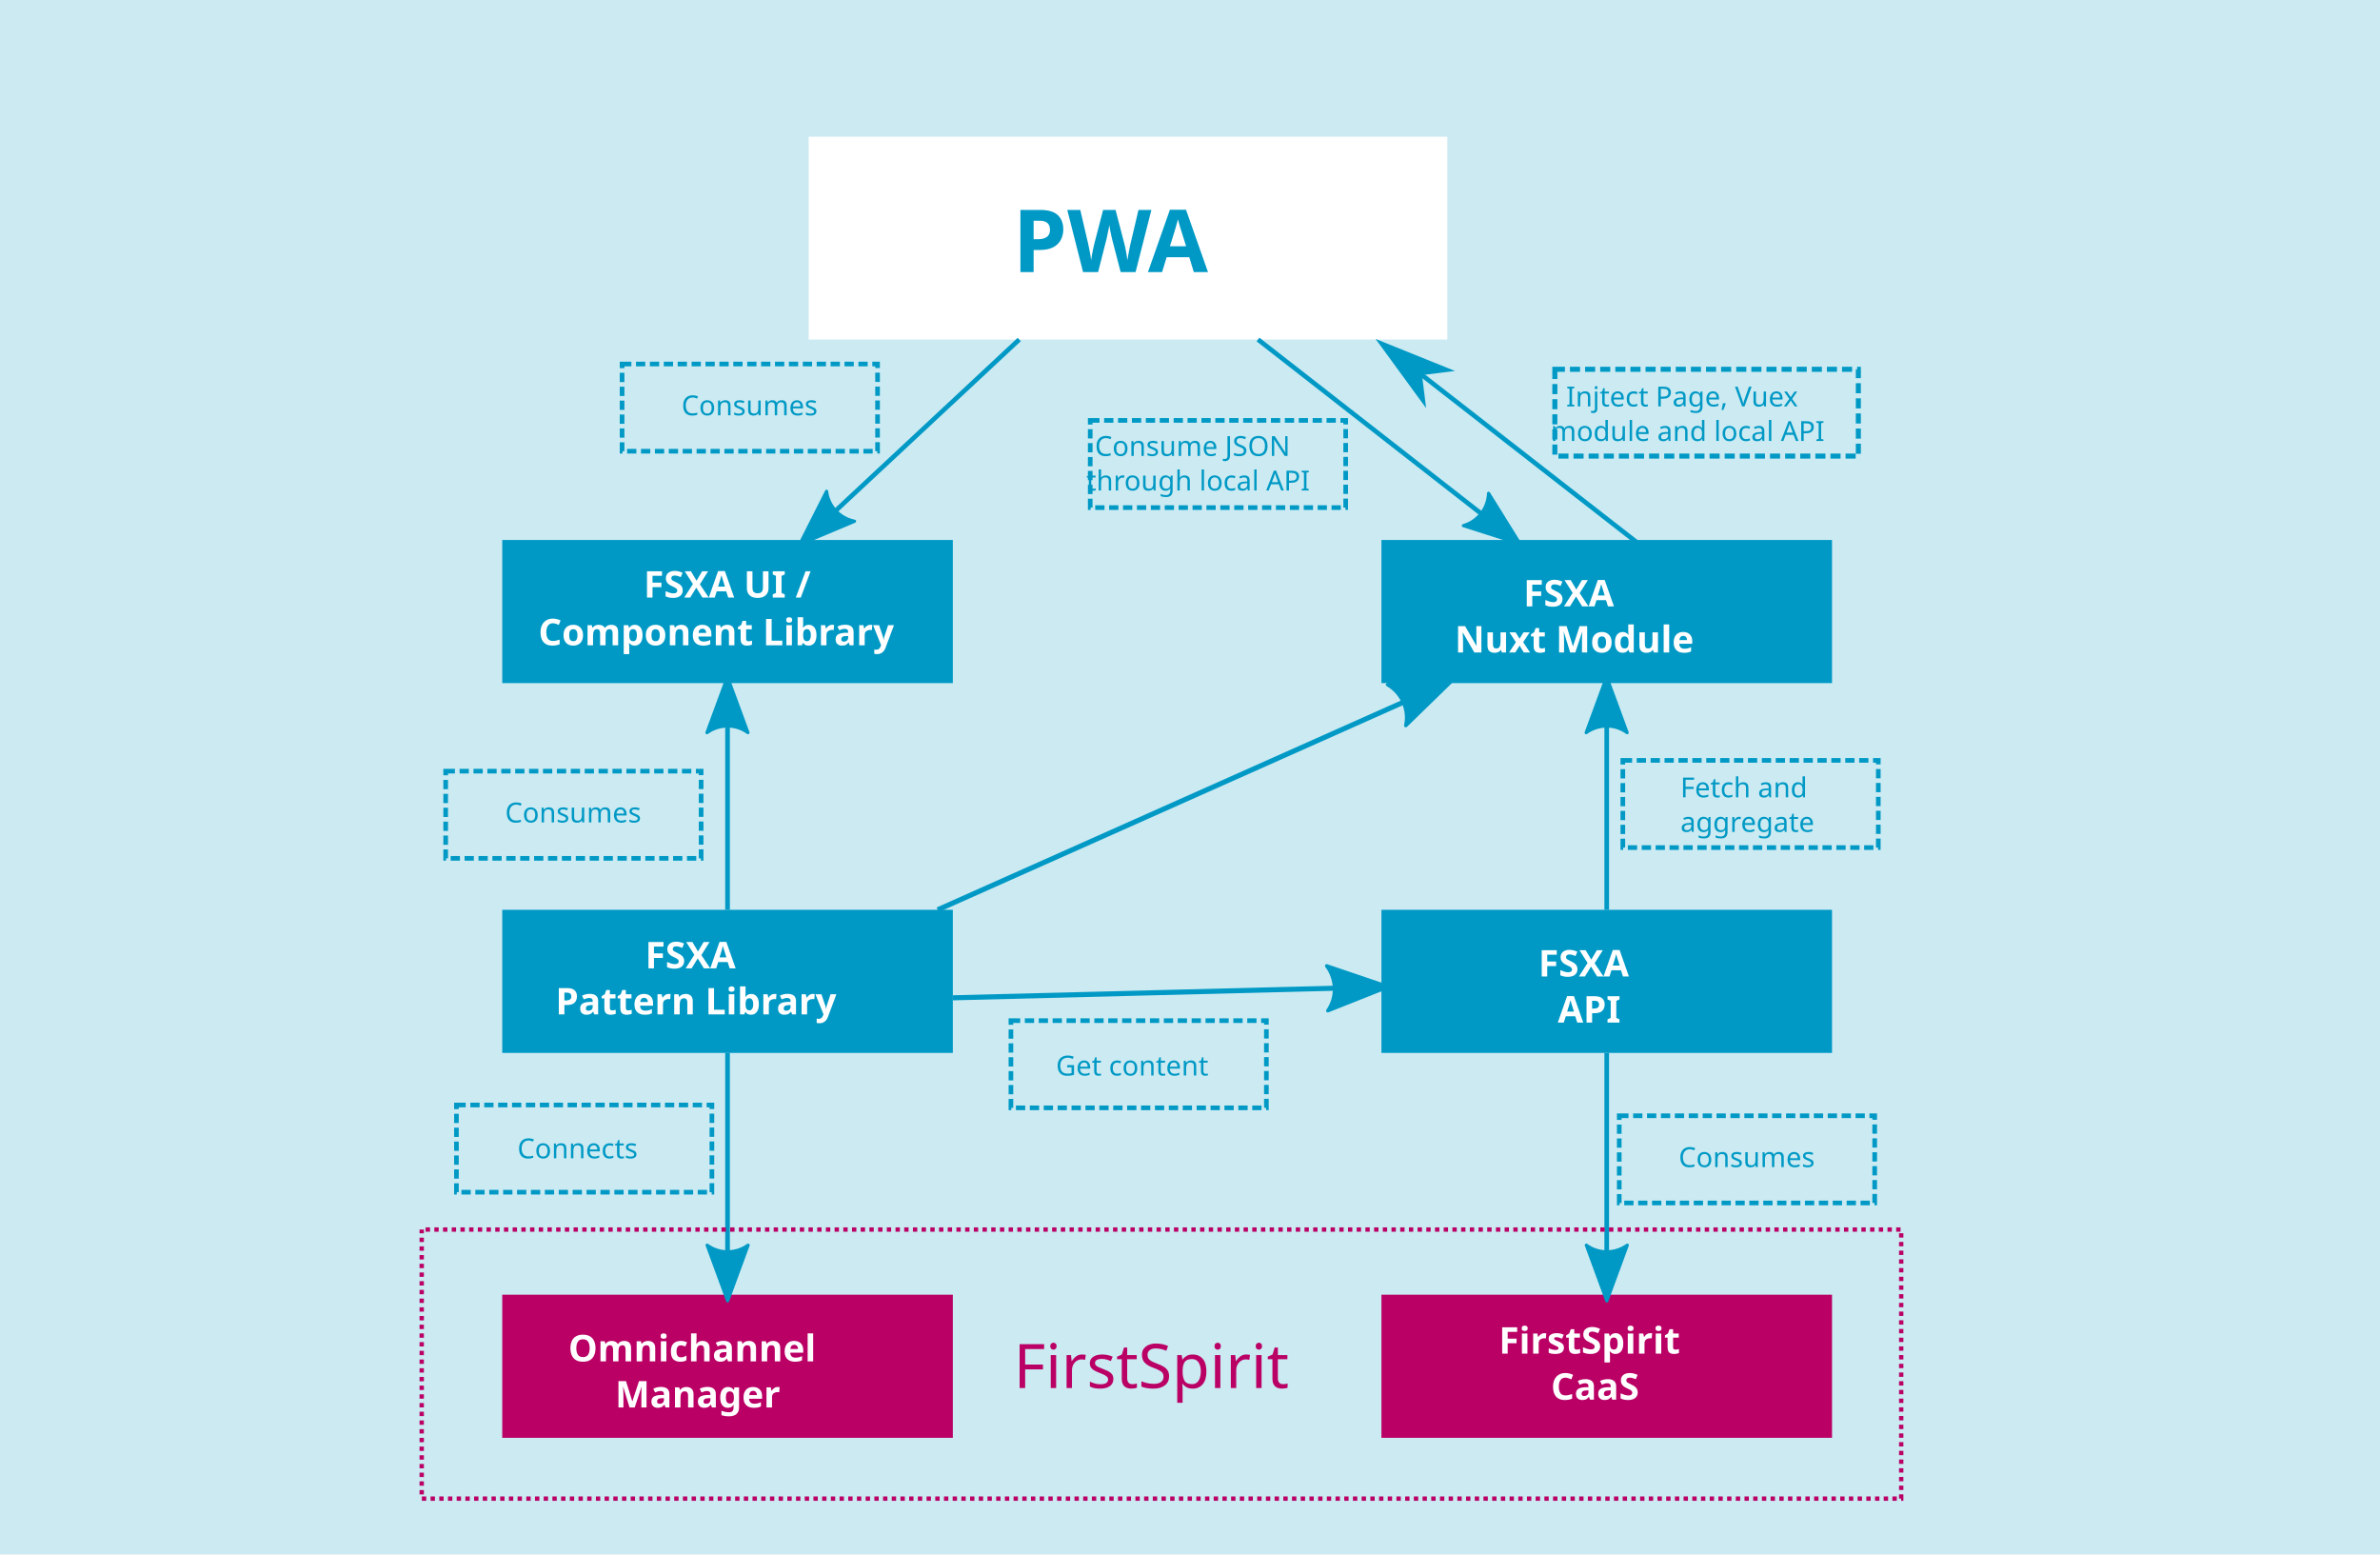
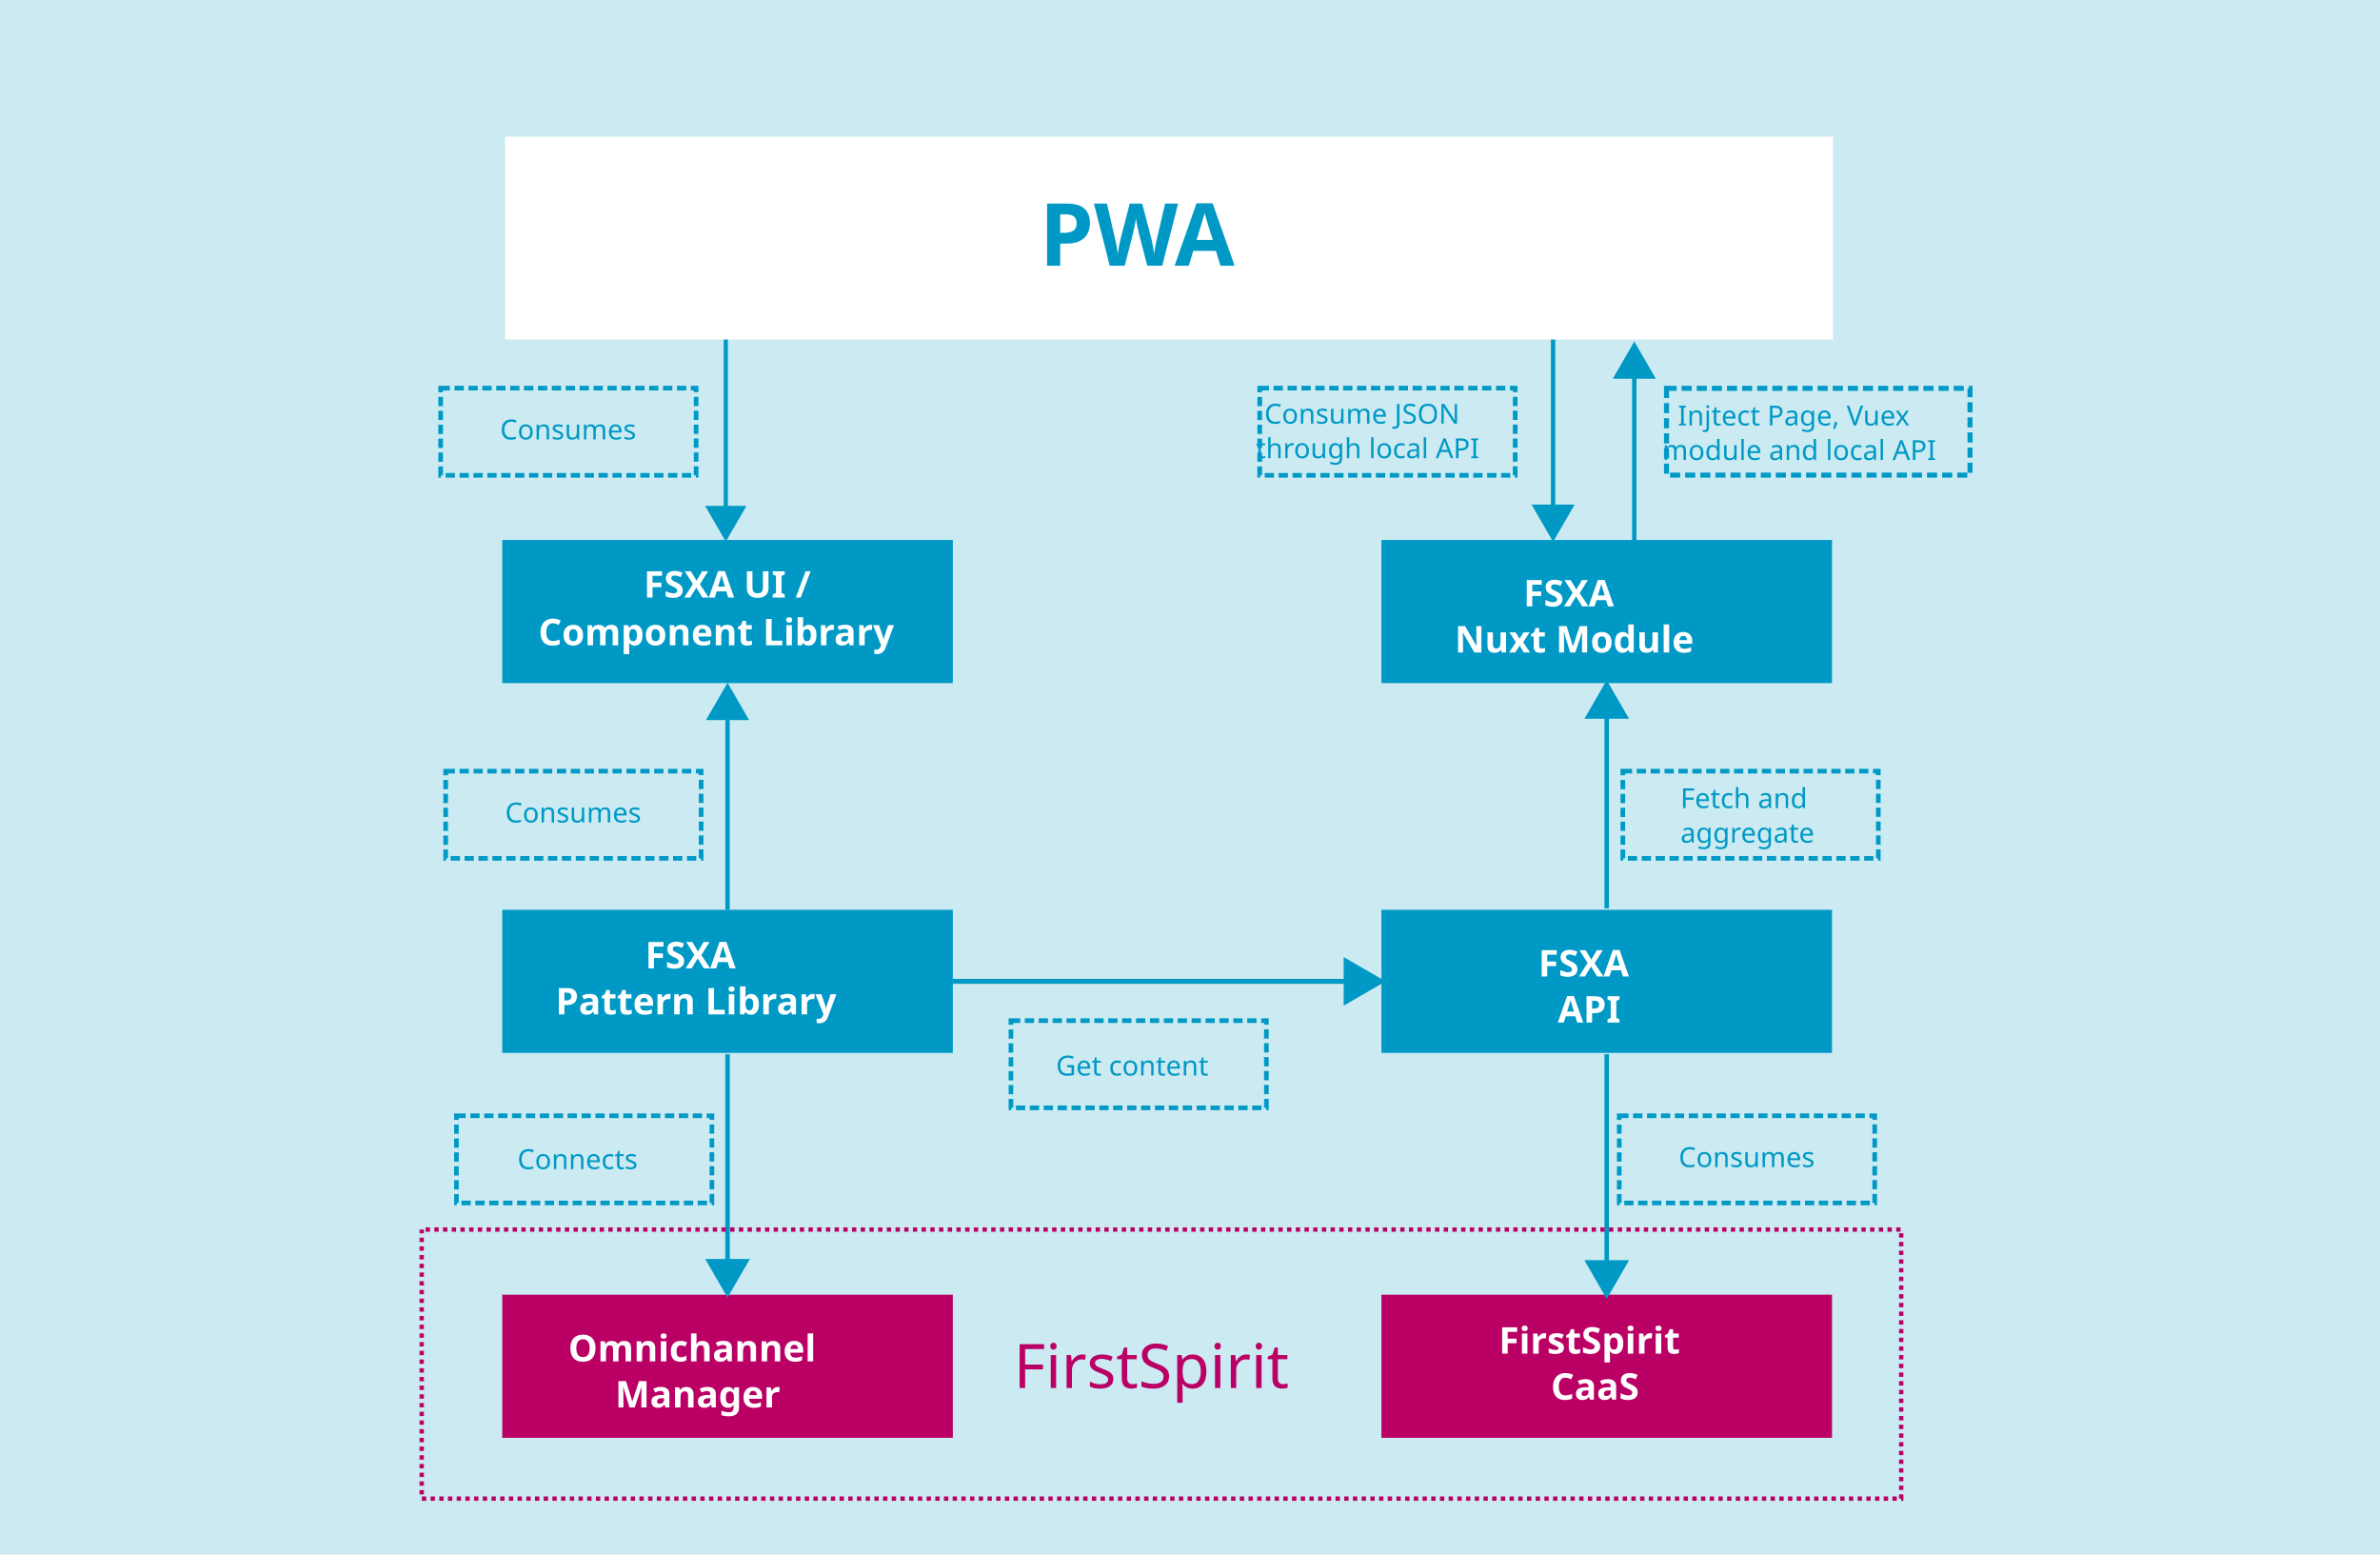
<svg xmlns="http://www.w3.org/2000/svg" width="547.03mm" height="357.111mm" viewBox="0 0 547.03 357.111" version="1.1" id="svg8">
  <defs id="defs2">
+     <marker orient="auto" refY="0.0" refX="0.0" id="marker2643" style="overflow:visible">
+       <path id="path2641" d="M 5.77,0.0 L -2.88,5.0 L -2.88,-5.0 L 5.77,0.0 z " style="fill-rule:evenodd;stroke:#0099c5;stroke-width:1pt;stroke-opacity:1;fill:#0099c5;fill-opacity:1" transform="scale(0.8)" />
+     </marker>
+     <marker style="overflow:visible" id="marker2429" refX="0.0" refY="0.0" orient="auto">
+       <path transform="scale(0.8)" style="fill-rule:evenodd;stroke:#0099c5;stroke-width:1pt;stroke-opacity:1;fill:#0099c5;fill-opacity:1" d="M 5.77,0.0 L -2.88,5.0 L -2.88,-5.0 L 5.77,0.0 z " id="path2427" />
+     </marker>
+     <marker style="overflow:visible" id="marker2327" refX="0.0" refY="0.0" orient="auto">
+       <path transform="scale(0.8)" style="fill-rule:evenodd;stroke:#0099c5;stroke-width:1pt;stroke-opacity:1;fill:#0099c5;fill-opacity:1" d="M 5.77,0.0 L -2.88,5.0 L -2.88,-5.0 L 5.77,0.0 z " id="path2325" />
+     </marker>
+     <marker style="overflow:visible" id="marker2159" refX="0.0" refY="0.0" orient="auto">
+       <path transform="scale(0.8)" style="fill-rule:evenodd;stroke:#0099c5;stroke-width:1pt;stroke-opacity:1;fill:#0099c5;fill-opacity:1" d="M 5.77,0.0 L -2.88,5.0 L -2.88,-5.0 L 5.77,0.0 z " id="path2157" />
+     </marker>
+     <marker orient="auto" refY="0.0" refX="0.0" id="TriangleOutL" style="overflow:visible">
+       <path id="path1371" d="M 5.77,0.0 L -2.88,5.0 L -2.88,-5.0 L 5.77,0.0 z " style="fill-rule:evenodd;stroke:#0099c5;stroke-width:1pt;stroke-opacity:1;fill:#0099c5;fill-opacity:1" transform="scale(0.8)" />
+     </marker>
+     <marker orient="auto" refY="0.0" refX="0.0" id="TriangleOutM" style="overflow:visible">
+       <path id="path1374" d="M 5.77,0.0 L -2.88,5.0 L -2.88,-5.0 L 5.77,0.0 z " style="fill-rule:evenodd;stroke:#0099c5;stroke-width:1pt;stroke-opacity:1;fill:#0099c5;fill-opacity:1" transform="scale(0.4)" />
+     </marker>
+     <marker orient="auto" refY="0.0" refX="0.0" id="Arrow1Send" style="overflow:visible;">
+       <path id="path1244" d="M 0.0,0.0 L 5.0,-5.0 L -12.5,0.0 L 5.0,5.0 L 0.0,0.0 z " style="fill-rule:evenodd;stroke:#0099c5;stroke-width:1pt;stroke-opacity:1;fill:#0099c5;fill-opacity:1" transform="scale(0.2) rotate(180) translate(6,0)" />
+     </marker>
    <marker orient="auto" refY="0" refX="0" id="marker8426" style="overflow:visible">
      <path id="path8424" style="fill:#0099c5;fill-opacity:1;fill-rule:evenodd;stroke:#0099c5;stroke-width:0.625;stroke-linejoin:round;stroke-opacity:1" d="M 8.719,4.034 -2.207,0.016 8.719,-4.002 c -1.745,2.372 -1.735,5.617 -6e-7,8.035 z" transform="matrix(-1.1,0,0,-1.1,-1.1,0)" />
    </marker>
-     <marker style="overflow:visible" id="marker6656" refX="0" refY="0" orient="auto">
-       <path transform="matrix(-1.1,0,0,-1.1,-1.1,0)" d="M 8.719,4.034 -2.207,0.016 8.719,-4.002 c -1.745,2.372 -1.735,5.617 -6e-7,8.035 z" style="fill:#0099c5;fill-opacity:1;fill-rule:evenodd;stroke:#0099c5;stroke-width:0.625;stroke-linejoin:round;stroke-opacity:1" id="path6654" />
-     </marker>
-     <marker orient="auto" refY="0" refX="0" id="marker6488" style="overflow:visible">
-       <path id="path6486" style="fill:#0099c5;fill-opacity:1;fill-rule:evenodd;stroke:#0099c5;stroke-width:0.625;stroke-linejoin:round;stroke-opacity:1" d="M 8.719,4.034 -2.207,0.016 8.719,-4.002 c -1.745,2.372 -1.735,5.617 -6e-7,8.035 z" transform="matrix(-1.1,0,0,-1.1,-1.1,0)" />
-     </marker>
-     <marker style="overflow:visible" id="marker6358" refX="0" refY="0" orient="auto">
-       <path transform="matrix(-1.1,0,0,-1.1,-1.1,0)" d="M 8.719,4.034 -2.207,0.016 8.719,-4.002 c -1.745,2.372 -1.735,5.617 -6e-7,8.035 z" style="fill:#0099c5;fill-opacity:1;fill-rule:evenodd;stroke:#0099c5;stroke-width:0.625;stroke-linejoin:round;stroke-opacity:1" id="path6356" />
-     </marker>
-     <marker orient="auto" refY="0" refX="0" id="marker6280" style="overflow:visible">
-       <path id="path6278" style="fill:#0099c5;fill-opacity:1;fill-rule:evenodd;stroke:#0099c5;stroke-width:0.625;stroke-linejoin:round;stroke-opacity:1" d="M 8.719,4.034 -2.207,0.016 8.719,-4.002 c -1.745,2.372 -1.735,5.617 -6e-7,8.035 z" transform="matrix(-1.1,0,0,-1.1,-1.1,0)" />
-     </marker>
    <marker style="overflow:visible" id="marker6208" refX="0" refY="0" orient="auto">
      <path transform="matrix(-1.1,0,0,-1.1,-1.1,0)" d="M 8.719,4.034 -2.207,0.016 8.719,-4.002 c -1.745,2.372 -1.735,5.617 -6e-7,8.035 z" style="fill:#0099c5;fill-opacity:1;fill-rule:evenodd;stroke:#0099c5;stroke-width:0.625;stroke-linejoin:round;stroke-opacity:1" id="path6206" />
-     </marker>
-     <marker style="overflow:visible" id="marker5626" refX="0" refY="0" orient="auto">
-       <path transform="matrix(-1.1,0,0,-1.1,-1.1,0)" d="M 8.719,4.034 -2.207,0.016 8.719,-4.002 c -1.745,2.372 -1.735,5.617 -6e-7,8.035 z" style="fill:#0099c5;fill-opacity:1;fill-rule:evenodd;stroke:#0099c5;stroke-width:0.625;stroke-linejoin:round;stroke-opacity:1" id="path5624" />
    </marker>
    <marker orient="auto" refY="0" refX="0" id="marker5542" style="overflow:visible">
      <path id="path5540" style="fill:#0099c5;fill-opacity:1;fill-rule:evenodd;stroke:#0099c5;stroke-width:0.625;stroke-linejoin:round;stroke-opacity:1" d="M 8.719,4.034 -2.207,0.016 8.719,-4.002 c -1.745,2.372 -1.735,5.617 -6e-7,8.035 z" transform="matrix(-1.1,0,0,-1.1,-1.1,0)" />
    </marker>
    <marker style="overflow:visible" id="marker5362" refX="0" refY="0" orient="auto">
      <path transform="matrix(-1.1,0,0,-1.1,-1.1,0)" d="M 8.719,4.034 -2.207,0.016 8.719,-4.002 c -1.745,2.372 -1.735,5.617 -6e-7,8.035 z" style="fill:#000000;fill-opacity:1;fill-rule:evenodd;stroke:#000000;stroke-width:0.625;stroke-linejoin:round;stroke-opacity:1" id="path5360" />
-     </marker>
-     <marker orient="auto" refY="0" refX="0" id="Arrow2Lend" style="overflow:visible">
-       <path id="path4917" style="fill:#0099c5;fill-opacity:1;fill-rule:evenodd;stroke:#0099c5;stroke-width:0.625;stroke-linejoin:round;stroke-opacity:1" d="M 8.719,4.034 -2.207,0.016 8.719,-4.002 c -1.745,2.372 -1.735,5.617 -6e-7,8.035 z" transform="matrix(-1.1,0,0,-1.1,-1.1,0)" />
    </marker>
    <marker orient="auto" refY="0" refX="0" id="Arrow1Lend" style="overflow:visible">
      <path id="path4899" d="M 0,0 5,-5 -12.5,0 5,5 Z" style="fill:#000000;fill-opacity:1;fill-rule:evenodd;stroke:#000000;stroke-width:1pt;stroke-opacity:1" transform="matrix(-0.8,0,0,-0.8,-10,0)" />
    </marker>
    <marker orient="auto" refY="0" refX="0" id="Arrow1Lstart" style="overflow:visible">
      <path id="path4896" d="M 0,0 5,-5 -12.5,0 5,5 Z" style="fill:#0099c5;fill-opacity:1;fill-rule:evenodd;stroke:#0099c5;stroke-width:1pt;stroke-opacity:1" transform="matrix(0.8,0,0,0.8,10,0)" />
    </marker>
    <marker orient="auto" refY="0" refX="0" id="marker5542-9" style="overflow:visible">
      <path id="path5540-2" style="fill:#0099c5;fill-opacity:1;fill-rule:evenodd;stroke:#0099c5;stroke-width:0.625;stroke-linejoin:round;stroke-opacity:1" d="M 8.719,4.034 -2.207,0.016 8.719,-4.002 c -1.745,2.372 -1.735,5.617 -6e-7,8.035 z" transform="matrix(-1.1,0,0,-1.1,-1.1,0)" />
    </marker>
    <marker style="overflow:visible" id="marker6656-1" refX="0" refY="0" orient="auto">
      <path transform="matrix(-1.1,0,0,-1.1,-1.1,0)" d="M 8.719,4.034 -2.207,0.016 8.719,-4.002 c -1.745,2.372 -1.735,5.617 -6e-7,8.035 z" style="fill:#0099c5;fill-opacity:1;fill-rule:evenodd;stroke:#0099c5;stroke-width:0.625;stroke-linejoin:round;stroke-opacity:1" id="path6654-9" />
+     </marker>
+     <marker orient="auto" refY="0" refX="0" id="TriangleOutL-3" style="overflow:visible">
+       <path id="path1371-6" d="M 5.77,0 -2.88,5 V -5 Z" style="fill:#0099c5;fill-opacity:1;fill-rule:evenodd;stroke:#0099c5;stroke-width:1pt;stroke-opacity:1" transform="scale(0.8)" />
+     </marker>
+     <marker orient="auto" refY="0" refX="0" id="TriangleOutL-5" style="overflow:visible">
+       <path id="path1371-3" d="M 5.77,0 -2.88,5 V -5 Z" style="fill:#0099c5;fill-opacity:1;fill-rule:evenodd;stroke:#0099c5;stroke-width:1pt;stroke-opacity:1" transform="scale(0.8)" />
+     </marker>
+     <marker orient="auto" refY="0" refX="0" id="TriangleOutL-6" style="overflow:visible">
+       <path id="path1371-2" d="M 5.77,0 -2.88,5 V -5 Z" style="fill:#0099c5;fill-opacity:1;fill-rule:evenodd;stroke:#0099c5;stroke-width:1pt;stroke-opacity:1" transform="scale(0.8)" />
    </marker>
  </defs>
  <g id="layer1" transform="translate(240.4712,144.175)">
    <rect style="fill:#cbeaf2;fill-opacity:1;stroke-width:0.9" id="rect4754" width="547.03" height="357.111" x="-240.471" y="-144.175" />
    <text xml:space="preserve" style="font-style:normal;font-weight:normal;font-size:4.939px;line-height:1.25;font-family:sans-serif;letter-spacing:0px;word-spacing:0px;fill:#000000;fill-opacity:1;stroke:none;stroke-width:0.265" x="56.318" y="35.062" id="text4579">
      <tspan id="tspan4577" x="56.318" y="39.432" style="fill:#ffffff;fill-opacity:1;stroke-width:0.265" />
      <tspan x="56.318" y="45.606" style="fill:#ffffff;fill-opacity:1;stroke-width:0.265" id="tspan4581" />
    </text>
    <g id="g4656" transform="translate(-171.5235,36.62757)">
      <rect y="28.259" x="46.491" height="32.884" width="103.565" id="rect4551" style="fill:#0099c5;fill-opacity:1;stroke-width:0.265" />
      <text id="text4585" y="41.71" x="95.511" style="font-style:normal;font-weight:normal;font-size:4.939px;line-height:1.25;font-family:sans-serif;letter-spacing:0px;word-spacing:0px;fill:#000000;fill-opacity:1;stroke:none;stroke-width:0.265" xml:space="preserve">
        <tspan style="font-style:normal;font-variant:normal;font-weight:bold;font-stretch:normal;font-size:8.467px;font-family:sans-serif;-inkscape-font-specification:'sans-serif Bold';text-align:center;text-anchor:middle;fill:#ffffff;fill-opacity:1;stroke-width:0.265" y="41.71" x="95.511" id="tspan4583">FSXA</tspan>
        <tspan style="font-style:normal;font-variant:normal;font-weight:bold;font-stretch:normal;font-size:8.467px;font-family:sans-serif;-inkscape-font-specification:'sans-serif Bold';text-align:center;text-anchor:middle;fill:#ffffff;fill-opacity:1;stroke-width:0.265" y="52.293" x="95.511" id="tspan4848">Pattern Library</tspan>
      </text>
    </g>
    <g id="g7860" transform="translate(1.2326563e-5,-1.32707)">
      <g transform="translate(-227.8419,-103.1509)" id="g4663">
        <rect style="fill:#0099c5;fill-opacity:1;stroke-width:0.265" id="rect4551-7" width="103.565" height="32.884" x="102.81" y="84.388" />
        <text xml:space="preserve" style="font-style:normal;font-weight:normal;font-size:4.939px;line-height:1.25;font-family:sans-serif;letter-spacing:0px;word-spacing:0px;fill:#000000;fill-opacity:1;stroke:none;stroke-width:0.265" x="111.125" y="108.579" id="text4585-5">
          <tspan id="tspan4583-3" x="111.125" y="108.579" style="font-style:normal;font-variant:normal;font-weight:bold;font-stretch:normal;font-size:8.467px;font-family:sans-serif;-inkscape-font-specification:'sans-serif Bold';fill:#ffffff;fill-opacity:1;stroke-width:0.265">Component Library</tspan>
        </text>
        <text xml:space="preserve" style="font-style:normal;font-weight:normal;font-size:4.939px;line-height:1.25;font-family:sans-serif;letter-spacing:0px;word-spacing:0px;fill:#000000;fill-opacity:1;stroke:none;stroke-width:0.265" x="135.315" y="97.618" id="text4589-5">
          <tspan id="tspan4587-6" x="135.315" y="97.618" style="font-style:normal;font-variant:normal;font-weight:bold;font-stretch:normal;font-size:8.467px;font-family:sans-serif;-inkscape-font-specification:'sans-serif Bold';fill:#ffffff;fill-opacity:1;stroke-width:0.265">FSXA UI /</tspan>
        </text>
      </g>
    </g>
    <g id="g7871">
      <rect y="64.886" x="77.044" height="32.884" width="103.565" id="rect4551-9" style="fill:#0099c5;fill-opacity:1;stroke-width:0.265" />
      <text id="text4585-1" y="80.209" x="129.303" style="font-style:normal;font-weight:normal;font-size:4.939px;line-height:1.25;font-family:sans-serif;letter-spacing:0px;word-spacing:0px;fill:#000000;fill-opacity:1;stroke:none;stroke-width:0.265" xml:space="preserve">
        <tspan style="font-style:normal;font-variant:normal;font-weight:bold;font-stretch:normal;font-size:8.467px;font-family:sans-serif;-inkscape-font-specification:'sans-serif Bold';text-align:center;text-anchor:middle;fill:#ffffff;fill-opacity:1;stroke-width:0.265" y="80.209" x="129.303" id="tspan4583-2">FSXA</tspan>
        <tspan id="tspan7865" style="font-style:normal;font-variant:normal;font-weight:bold;font-stretch:normal;font-size:8.467px;font-family:sans-serif;-inkscape-font-specification:'sans-serif Bold';text-align:center;text-anchor:middle;fill:#ffffff;fill-opacity:1;stroke-width:0.265" y="90.793" x="129.303">API</tspan>
      </text>
    </g>
    <g id="g7615" transform="translate(-1.863992,-117.4315)">
      <g transform="translate(8.387965,6.057975)" id="g4861">
        <rect style="fill:#0099c5;fill-opacity:1;stroke-width:0.265" id="rect4551-9-7" width="103.565" height="32.884" x="70.52" y="91.284" />
        <text xml:space="preserve" style="font-style:normal;font-weight:normal;font-size:4.939px;line-height:1.25;font-family:sans-serif;letter-spacing:0px;word-spacing:0px;fill:#000000;fill-opacity:1;stroke:none;stroke-width:0.265" x="120.623" y="106.543" id="text4585-1-0">
          <tspan id="tspan4583-2-9" x="120.623" y="106.543" style="font-style:normal;font-variant:normal;font-weight:bold;font-stretch:normal;font-size:8.467px;font-family:sans-serif;-inkscape-font-specification:'sans-serif Bold';text-align:center;text-anchor:middle;fill:#ffffff;fill-opacity:1;stroke-width:0.265">FSXA</tspan>
          <tspan id="tspan7608" x="120.623" y="117.126" style="font-style:normal;font-variant:normal;font-weight:bold;font-stretch:normal;font-size:8.467px;font-family:sans-serif;-inkscape-font-specification:'sans-serif Bold';text-align:center;text-anchor:middle;fill:#ffffff;fill-opacity:1;stroke-width:0.265">Nuxt Module</tspan>
        </text>
      </g>
    </g>
-     <g id="g4856" transform="matrix(1.417392,0,0,1.417392,99.86175,-229.3399)" style="stroke:#ba0065;stroke-opacity:1">
-       <g id="g9190" style="stroke:none">
-         <rect style="fill:#ffffff;fill-opacity:1;stroke:none;stroke-width:0.265;stroke-opacity:1" id="rect4551-9-7-6" width="103.565" height="32.884" x="-108.978" y="82.244" />
-         <text xml:space="preserve" style="font-style:normal;font-weight:normal;font-size:4.939px;line-height:1.25;font-family:sans-serif;letter-spacing:0px;word-spacing:0px;fill:#0099c5;fill-opacity:1;stroke:none;stroke-width:0.265;stroke-opacity:1" x="-75.906" y="104.194" id="text4585-1-0-0">
-           <tspan id="tspan4583-2-9-6" x="-75.906" y="104.194" style="font-style:normal;font-variant:normal;font-weight:bold;font-stretch:normal;font-size:14.111px;font-family:sans-serif;-inkscape-font-specification:'sans-serif Bold';fill:#0099c5;fill-opacity:1;stroke:none;stroke-width:0.265;stroke-opacity:1">PWA</tspan>
-         </text>
-       </g>
-     </g>
+     <path style="fill:none;fill-rule:evenodd;stroke:#0099c5;stroke-width:0.963;stroke-linecap:butt;stroke-linejoin:miter;stroke-miterlimit:4;stroke-dasharray:none;stroke-opacity:1;marker-end:url(#TriangleOutL-3)" d="m -73.652,-67.752 v 42.56" id="path5616-7" />
+     <path style="fill:none;fill-rule:evenodd;stroke:#0099c5;stroke-width:1.006;stroke-linecap:butt;stroke-linejoin:miter;stroke-miterlimit:4;stroke-dasharray:none;stroke-opacity:1;marker-end:url(#TriangleOutL-6)" d="m 116.499,-71.835 v 46.455" id="path5616-9" />
+     <rect style="fill:#ffffff;fill-opacity:1;stroke:none;stroke-width:0.541;stroke-opacity:1" id="rect4551-9-7-6" width="305.226" height="46.609" x="-124.377" y="-112.768" />
+     <text xml:space="preserve" style="font-style:normal;font-weight:normal;font-size:7px;line-height:1.25;font-family:sans-serif;letter-spacing:0px;word-spacing:0px;fill:#0099c5;fill-opacity:1;stroke:none;stroke-width:0.375;stroke-opacity:1" x="-1.602" y="-83.115" id="text4585-1-0-0">
+       <tspan id="tspan4583-2-9-6" x="-1.602" y="-83.115" style="font-style:normal;font-variant:normal;font-weight:bold;font-stretch:normal;font-size:20.001px;font-family:sans-serif;-inkscape-font-specification:'sans-serif Bold';fill:#0099c5;fill-opacity:1;stroke:none;stroke-width:0.375;stroke-opacity:1">PWA</tspan>
+     </text>
    <g id="g4867" transform="translate(-8.035877,218.6236)">
      <rect y="-65.289" x="-116.997" height="32.884" width="103.565" id="rect4551-9-7-2" style="fill:#ba0065;fill-opacity:1;stroke-width:0.265" />
      <text id="text4585-1-0-8" y="-49.967" x="-67.566" style="font-style:normal;font-weight:normal;font-size:4.939px;line-height:1.25;font-family:sans-serif;letter-spacing:0px;word-spacing:0px;fill:#000000;fill-opacity:1;stroke:none;stroke-width:0.265" xml:space="preserve">
        <tspan style="font-style:normal;font-variant:normal;font-weight:bold;font-stretch:normal;font-size:8.467px;font-family:sans-serif;-inkscape-font-specification:'sans-serif Bold';text-align:center;text-anchor:middle;fill:#ffffff;fill-opacity:1;stroke-width:0.265" y="-49.967" x="-67.566" id="tspan4583-2-9-7">Omnichannel</tspan>
        <tspan id="tspan4846" style="font-style:normal;font-variant:normal;font-weight:bold;font-stretch:normal;font-size:8.467px;font-family:sans-serif;-inkscape-font-specification:'sans-serif Bold';text-align:center;text-anchor:middle;fill:#ffffff;fill-opacity:1;stroke-width:0.265" y="-39.383" x="-67.566">Manager</tspan>
      </text>
    </g>
    <g id="g4872" transform="translate(1.071847,212.7437)">
      <rect y="-59.409" x="75.972" height="32.884" width="103.565" id="rect4551-9-7-2-9" style="fill:#ba0065;fill-opacity:1;stroke-width:0.265" />
      <text id="text4585-1-0-8-2" y="-45.872" x="129.569" style="font-style:normal;font-weight:normal;font-size:4.939px;line-height:1.25;font-family:sans-serif;text-align:center;letter-spacing:0px;word-spacing:0px;text-anchor:middle;fill:#000000;fill-opacity:1;stroke:none;stroke-width:0.265" xml:space="preserve">
        <tspan style="font-style:normal;font-variant:normal;font-weight:bold;font-stretch:normal;font-size:8.467px;font-family:sans-serif;-inkscape-font-specification:'sans-serif Bold';text-align:center;text-anchor:middle;fill:#ffffff;fill-opacity:1;stroke-width:0.265" y="-45.872" x="129.569" id="tspan4583-2-9-7-0">FirstSpirit</tspan>
        <tspan style="font-style:normal;font-variant:normal;font-weight:bold;font-stretch:normal;font-size:8.467px;font-family:sans-serif;-inkscape-font-specification:'sans-serif Bold';text-align:center;text-anchor:middle;fill:#ffffff;fill-opacity:1;stroke-width:0.265" y="-35.289" x="129.569" id="tspan5761">CaaS</tspan>
      </text>
    </g>
-     <path style="fill:none;fill-rule:evenodd;stroke:#0099c5;stroke-width:1.165;stroke-linecap:butt;stroke-linejoin:miter;stroke-miterlimit:4;stroke-dasharray:none;stroke-opacity:1;marker-end:url(#marker6488)" d="M -24.95,64.886 91.934,12.794" id="path4882" />
-     <path style="fill:#0099c5;fill-opacity:1;fill-rule:evenodd;stroke:#0099c5;stroke-width:1.065;stroke-linecap:butt;stroke-linejoin:miter;stroke-miterlimit:4;stroke-dasharray:none;stroke-opacity:1;marker-end:url(#Arrow2Lend)" d="m -6.203,-66.158 -49.412,46.069" id="path4886" />
-     <path style="fill:none;fill-rule:evenodd;stroke:#0099c5;stroke-width:1.065;stroke-linecap:butt;stroke-linejoin:miter;stroke-miterlimit:4;stroke-dasharray:none;stroke-opacity:1;marker-end:url(#marker5542)" d="m -73.25,97.77 0,55.564" id="path5264" />
-     <path style="fill:none;fill-rule:evenodd;stroke:#0099c5;stroke-width:1.065;stroke-linecap:butt;stroke-linejoin:miter;stroke-miterlimit:4;stroke-dasharray:none;stroke-opacity:1;marker-end:url(#marker5626)" d="m -73.25,64.886 0,-52.092" id="path5616" />
-     <g id="g5733" transform="translate(-10.80996,-50.90169)">
+     <path style="fill:none;fill-rule:evenodd;stroke:#0099c5;stroke-width:1.043;stroke-linecap:butt;stroke-linejoin:miter;stroke-miterlimit:4;stroke-dasharray:none;stroke-opacity:1;marker-end:url(#marker2643)" d="M -73.25,98.087 V 148.084" id="path5264" />
+     <path style="fill:none;fill-rule:evenodd;stroke:#0099c5;stroke-width:1.006;stroke-linecap:butt;stroke-linejoin:miter;stroke-miterlimit:4;stroke-dasharray:none;stroke-opacity:1;marker-end:url(#TriangleOutL)" d="M -73.25,64.886 V 18.431" id="path5616" />
+     <g id="g5733" transform="translate(-52.51478,-45.36147)">
      <rect y="-9.627" x="-86.676" height="20.038" width="58.716" id="rect5724" style="fill:none;fill-opacity:1;stroke:#0099c5;stroke-width:1.065;stroke-miterlimit:4;stroke-dasharray:2.13, 1.065;stroke-dashoffset:0;stroke-opacity:1" />
      <text id="text5728" y="2.16" x="-73.025" style="font-style:normal;font-weight:normal;font-size:4.939px;line-height:1.25;font-family:sans-serif;letter-spacing:0px;word-spacing:0px;fill:#000000;fill-opacity:1;stroke:none;stroke-width:0.265" xml:space="preserve">
        <tspan style="font-size:6.35px;fill:#0099c5;fill-opacity:1;stroke-width:0.265" y="2.16" x="-73.025" id="tspan5726">Consumes</tspan>
      </text>
    </g>
-     <path style="fill:none;fill-rule:evenodd;stroke:#0099c5;stroke-width:1.065;stroke-linecap:butt;stroke-linejoin:miter;stroke-miterlimit:4;stroke-dasharray:none;stroke-opacity:1;marker-end:url(#marker6208)" d="M 128.827,97.77 V 153.335" id="path6198" />
-     <path style="fill:none;fill-rule:evenodd;stroke:#0099c5;stroke-width:1.165;stroke-linecap:butt;stroke-linejoin:miter;stroke-miterlimit:4;stroke-dasharray:none;stroke-opacity:1;marker-end:url(#marker6280)" d="M -21.467,85.109 77.044,82.631" id="path6270" />
-     <path style="fill:none;fill-rule:evenodd;stroke:#0099c5;stroke-width:1.065;stroke-linecap:butt;stroke-linejoin:miter;stroke-miterlimit:4;stroke-dasharray:none;stroke-opacity:1;marker-end:url(#marker6358)" d="m 128.827,64.886 0,-52.092" id="path6348" />
-     <path style="fill:none;fill-rule:evenodd;stroke:#0099c5;stroke-width:1.065;stroke-linecap:butt;stroke-linejoin:miter;stroke-miterlimit:4;stroke-dasharray:none;stroke-opacity:1;marker-end:url(#marker6656)" d="m 48.675,-66.158 59.07,46.069" id="path6646" />
-     <g id="g6817" transform="translate(24.97046,-116.4188)">
+     <path style="fill:none;fill-rule:evenodd;stroke:#0099c5;stroke-width:1.044;stroke-linecap:butt;stroke-linejoin:miter;stroke-miterlimit:4;stroke-dasharray:none;stroke-opacity:1;marker-end:url(#marker2429)" d="M 128.827,98.07 V 148.36" id="path6198" />
+     <path style="fill:none;fill-rule:evenodd;stroke:#0099c5;stroke-width:1.132;stroke-linecap:butt;stroke-linejoin:miter;stroke-miterlimit:4;stroke-dasharray:none;stroke-opacity:1;marker-end:url(#marker2327)" d="m -21.467,81.328 h 93.045" id="path6270" />
+     <path style="fill:none;fill-rule:evenodd;stroke:#0099c5;stroke-width:1.041;stroke-linecap:butt;stroke-linejoin:miter;stroke-miterlimit:4;stroke-dasharray:none;stroke-opacity:1;marker-end:url(#marker2159)" d="M 128.827,64.549 V 18.026" id="path6348" />
+     <g id="g6817" transform="translate(63.9297,-123.8334)">
      <rect y="68.845" x="-14.859" height="20.038" width="58.716" id="rect5724-2" style="fill:none;fill-opacity:1;stroke:#0099c5;stroke-width:1.065;stroke-miterlimit:4;stroke-dasharray:2.13, 1.065;stroke-dashoffset:0;stroke-opacity:1" />
      <text id="text5728-9" y="77.007" x="14.435" style="font-style:normal;font-weight:normal;font-size:4.939px;line-height:1.25;font-family:sans-serif;text-align:center;letter-spacing:0px;word-spacing:0px;text-anchor:middle;fill:#000000;fill-opacity:1;stroke:none;stroke-width:0.265" xml:space="preserve">
        <tspan style="font-size:6.35px;text-align:center;text-anchor:middle;fill:#0099c5;fill-opacity:1;stroke-width:0.265" y="77.007" x="14.435" id="tspan5726-3">Consume JSON</tspan>
        <tspan id="tspan6811" style="font-size:6.35px;text-align:center;text-anchor:middle;fill:#0099c5;fill-opacity:1;stroke-width:0.265" y="84.945" x="14.435">through local API</tspan>
      </text>
    </g>
    <text xml:space="preserve" style="font-style:normal;font-weight:normal;font-size:4.939px;line-height:1.25;font-family:sans-serif;letter-spacing:0px;word-spacing:0px;fill:#000000;fill-opacity:1;stroke:none;stroke-width:0.265" x="-7.487" y="174.771" id="text6833">
      <tspan id="tspan6831" x="-7.487" y="174.771" style="font-size:14.111px;fill:#ba0065;fill-opacity:1;stroke-width:0.265">FirstSpirit</tspan>
    </text>
    <rect style="fill:none;fill-opacity:1;stroke:#ba0065;stroke-width:1;stroke-miterlimit:4;stroke-dasharray:1, 1;stroke-dashoffset:1.1;stroke-opacity:1" id="rect8408" width="340.055" height="61.828" x="-143.543" y="138.36" />
-     <path style="fill:none;stroke:#0099c5;stroke-width:1.065;stroke-linecap:butt;stroke-linejoin:miter;stroke-miterlimit:4;stroke-dasharray:none;stroke-opacity:1;marker-start:url(#Arrow1Lstart)" d="M 77.335,-65.017 C 149.925,-8.512 149.925,-8.512 149.925,-8.512" id="path8410" />
    <g transform="translate(218.3787,121.8407)" id="g5733-2-7">
      <rect y="-9.627" x="-86.676" height="20.038" width="58.716" id="rect5724-3-8" style="fill:none;fill-opacity:1;stroke:#0099c5;stroke-width:1.065;stroke-miterlimit:4;stroke-dasharray:2.13, 1.065;stroke-dashoffset:0;stroke-opacity:1" />
      <text id="text5728-7-4" y="2.16" x="-73.025" style="font-style:normal;font-weight:normal;font-size:4.939px;line-height:1.25;font-family:sans-serif;letter-spacing:0px;word-spacing:0px;fill:#000000;fill-opacity:1;stroke:none;stroke-width:0.265" xml:space="preserve">
        <tspan style="font-size:6.35px;fill:#0099c5;fill-opacity:1;stroke-width:0.265" y="2.16" x="-73.025" id="tspan5726-5-5">Consumes</tspan>
      </text>
    </g>
-     <g id="g6192-0" transform="translate(-134.6288,139.6369)">
+     <g id="g6192-0" transform="translate(-134.6288,142.1116)">
      <rect y="-29.898" x="-0.932" height="20.038" width="58.716" id="rect5724-9-3" style="fill:none;fill-opacity:1;stroke:#0099c5;stroke-width:1.065;stroke-miterlimit:4;stroke-dasharray:2.13, 1.065;stroke-dashoffset:0;stroke-opacity:1" />
      <text id="text5728-73-6" y="-17.645" x="13.071" style="font-style:normal;font-weight:normal;font-size:4.939px;line-height:1.25;font-family:sans-serif;letter-spacing:0px;word-spacing:0px;fill:#000000;fill-opacity:1;stroke:none;stroke-width:0.265" xml:space="preserve">
        <tspan style="font-size:6.35px;fill:#0099c5;fill-opacity:1;stroke-width:0.265" y="-17.645" x="13.071" id="tspan5726-6-1">Connects</tspan>
      </text>
    </g>
    <g transform="translate(-51.35979,42.6514)" id="g5733-2-1">
      <rect y="-9.627" x="-86.676" height="20.038" width="58.716" id="rect5724-3-5" style="fill:none;fill-opacity:1;stroke:#0099c5;stroke-width:1.065;stroke-miterlimit:4;stroke-dasharray:2.13, 1.065;stroke-dashoffset:0;stroke-opacity:1" />
      <text id="text5728-7-5" y="2.16" x="-73.025" style="font-style:normal;font-weight:normal;font-size:4.939px;line-height:1.25;font-family:sans-serif;letter-spacing:0px;word-spacing:0px;fill:#000000;fill-opacity:1;stroke:none;stroke-width:0.265" xml:space="preserve">
        <tspan style="font-size:6.35px;fill:#0099c5;fill-opacity:1;stroke-width:0.265" y="2.16" x="-73.025" id="tspan5726-5-4">Consumes</tspan>
      </text>
    </g>
    <g id="g9108">
      <rect y="90.354" x="-8.115" height="20.038" width="58.716" id="rect5724-3-56" style="fill:none;fill-opacity:1;stroke:#0099c5;stroke-width:1.065;stroke-miterlimit:4;stroke-dasharray:2.13, 1.065;stroke-dashoffset:0;stroke-opacity:1" />
      <text id="text5728-7-9" y="102.966" x="2.235" style="font-style:normal;font-weight:normal;font-size:4.939px;line-height:1.25;font-family:sans-serif;letter-spacing:0px;word-spacing:0px;fill:#000000;fill-opacity:1;stroke:none;stroke-width:0.265" xml:space="preserve">
        <tspan style="font-size:6.35px;fill:#0099c5;fill-opacity:1;stroke-width:0.265" y="102.966" x="2.235" id="tspan5726-5-3">Get content</tspan>
      </text>
    </g>
-     <g transform="translate(178.1759,-64.75375)" id="g9108-7">
+     <g transform="translate(178.1759,-62.27908)" id="g9108-7">
      <g id="g9140" transform="translate(-37.53243,4.949331)">
        <rect style="fill:none;fill-opacity:1;stroke:#0099c5;stroke-width:1.065;stroke-miterlimit:4;stroke-dasharray:2.13, 1.065;stroke-dashoffset:0;stroke-opacity:1" id="rect5724-3-56-4" width="58.716" height="20.038" x="-8.115" y="90.354" />
        <text xml:space="preserve" style="font-style:normal;font-weight:normal;font-size:4.939px;line-height:1.25;font-family:sans-serif;letter-spacing:0px;word-spacing:0px;fill:#000000;fill-opacity:1;stroke:none;stroke-width:0.265" x="5.122" y="98.841" id="text5728-7-9-5">
          <tspan id="tspan5726-5-3-2" x="5.122" y="98.841" style="font-size:6.35px;fill:#0099c5;fill-opacity:1;stroke-width:0.265">Fetch and</tspan>
          <tspan id="tspan9134" x="5.122" y="106.779" style="font-size:6.35px;fill:#0099c5;fill-opacity:1;stroke-width:0.265">aggregate</tspan>
        </text>
      </g>
    </g>
-     <g id="g9185" transform="translate(2.474665,1.649777)">
+     <g id="g9185" transform="translate(28.13917,6.024409)">
      <rect y="-60.966" x="114.427" height="19.945" width="69.759" id="rect5724-2-4" style="fill:none;fill-opacity:1;stroke:#0099c5;stroke-width:1.158;stroke-miterlimit:4;stroke-dasharray:2.316, 1.158;stroke-dashoffset:0;stroke-opacity:1" />
      <text id="text5728-9-7" y="-52.438" x="149.449" style="font-style:normal;font-weight:normal;font-size:4.939px;line-height:1.25;font-family:sans-serif;text-align:center;letter-spacing:0px;word-spacing:0px;text-anchor:middle;fill:#000000;fill-opacity:1;stroke:none;stroke-width:0.265" xml:space="preserve">
        <tspan id="tspan6811-4" style="font-size:6.35px;text-align:center;text-anchor:middle;fill:#0099c5;fill-opacity:1;stroke-width:0.265" y="-52.438" x="149.449">Injtect Page, Vuex</tspan>
        <tspan id="tspan9175" style="font-size:6.35px;text-align:center;text-anchor:middle;fill:#0099c5;fill-opacity:1;stroke-width:0.265" y="-44.501" x="149.449">module and local API</tspan>
      </text>
    </g>
+     <path style="fill:none;fill-rule:evenodd;stroke:#0099c5;stroke-width:1.006;stroke-linecap:butt;stroke-linejoin:miter;stroke-miterlimit:4;stroke-dasharray:none;stroke-opacity:1;marker-end:url(#TriangleOutL-5)" d="M 135.164,-13.541 V -59.997" id="path5616-5" />
  </g>
</svg>
